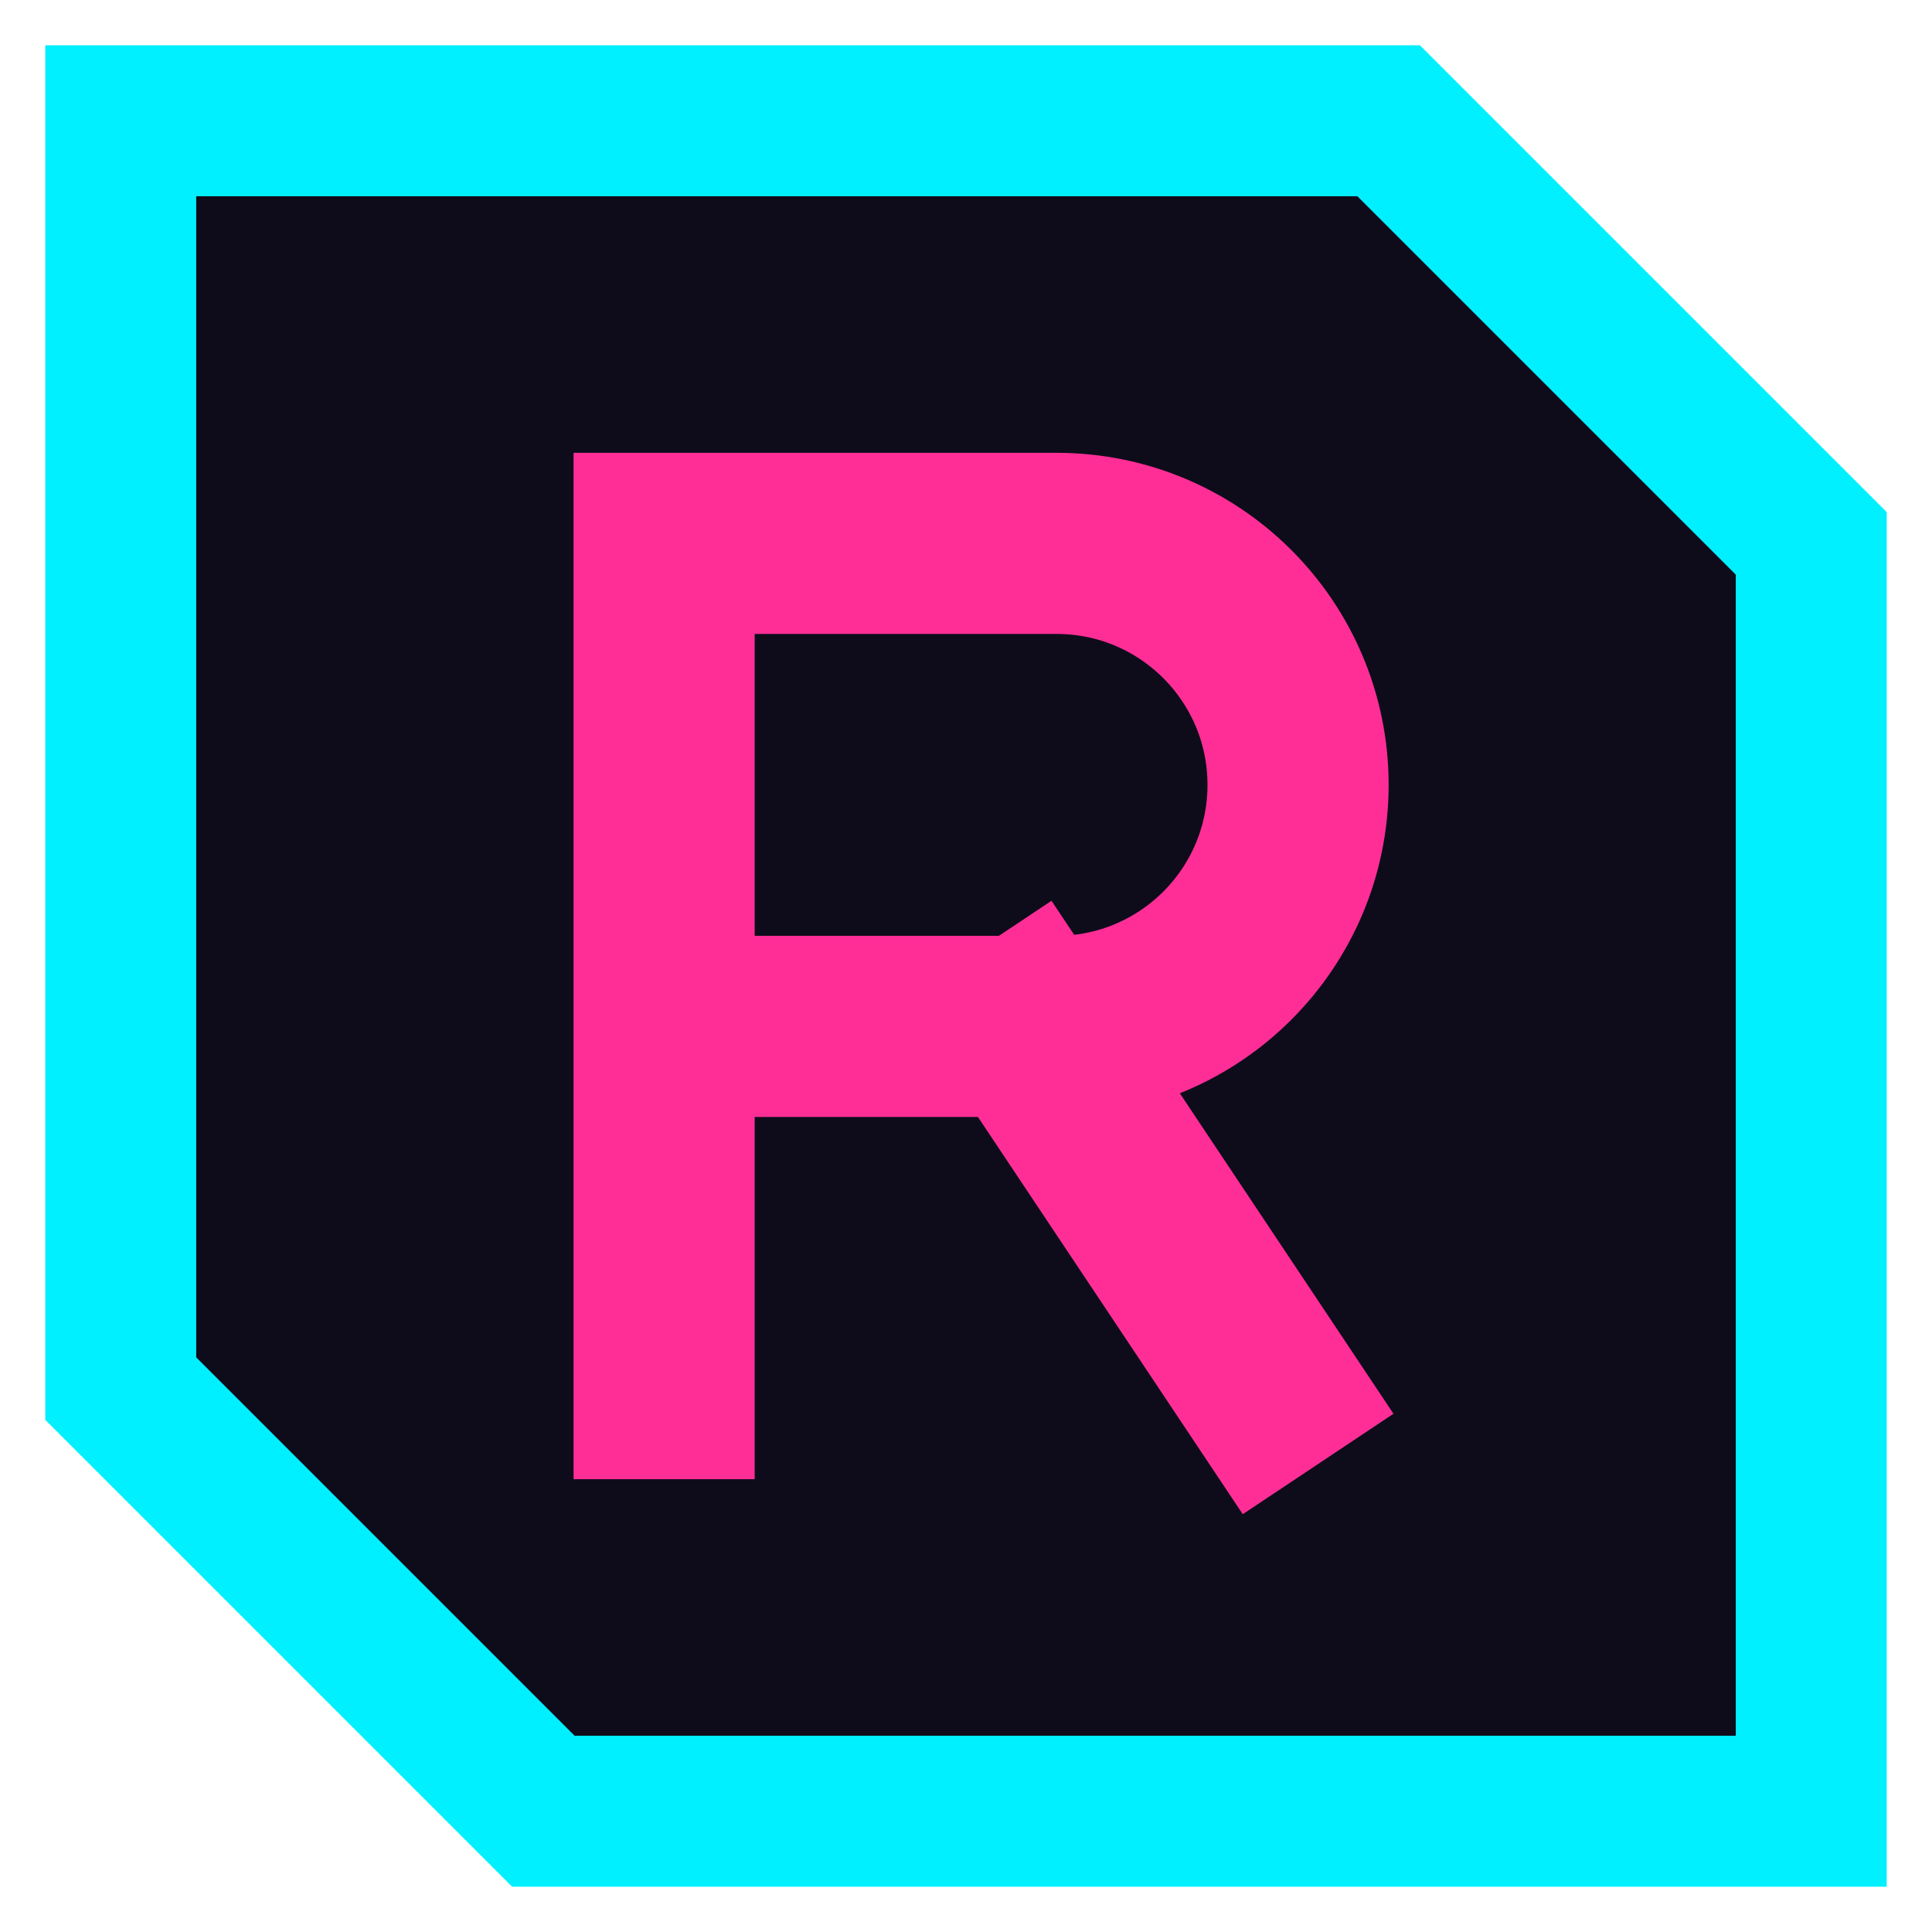
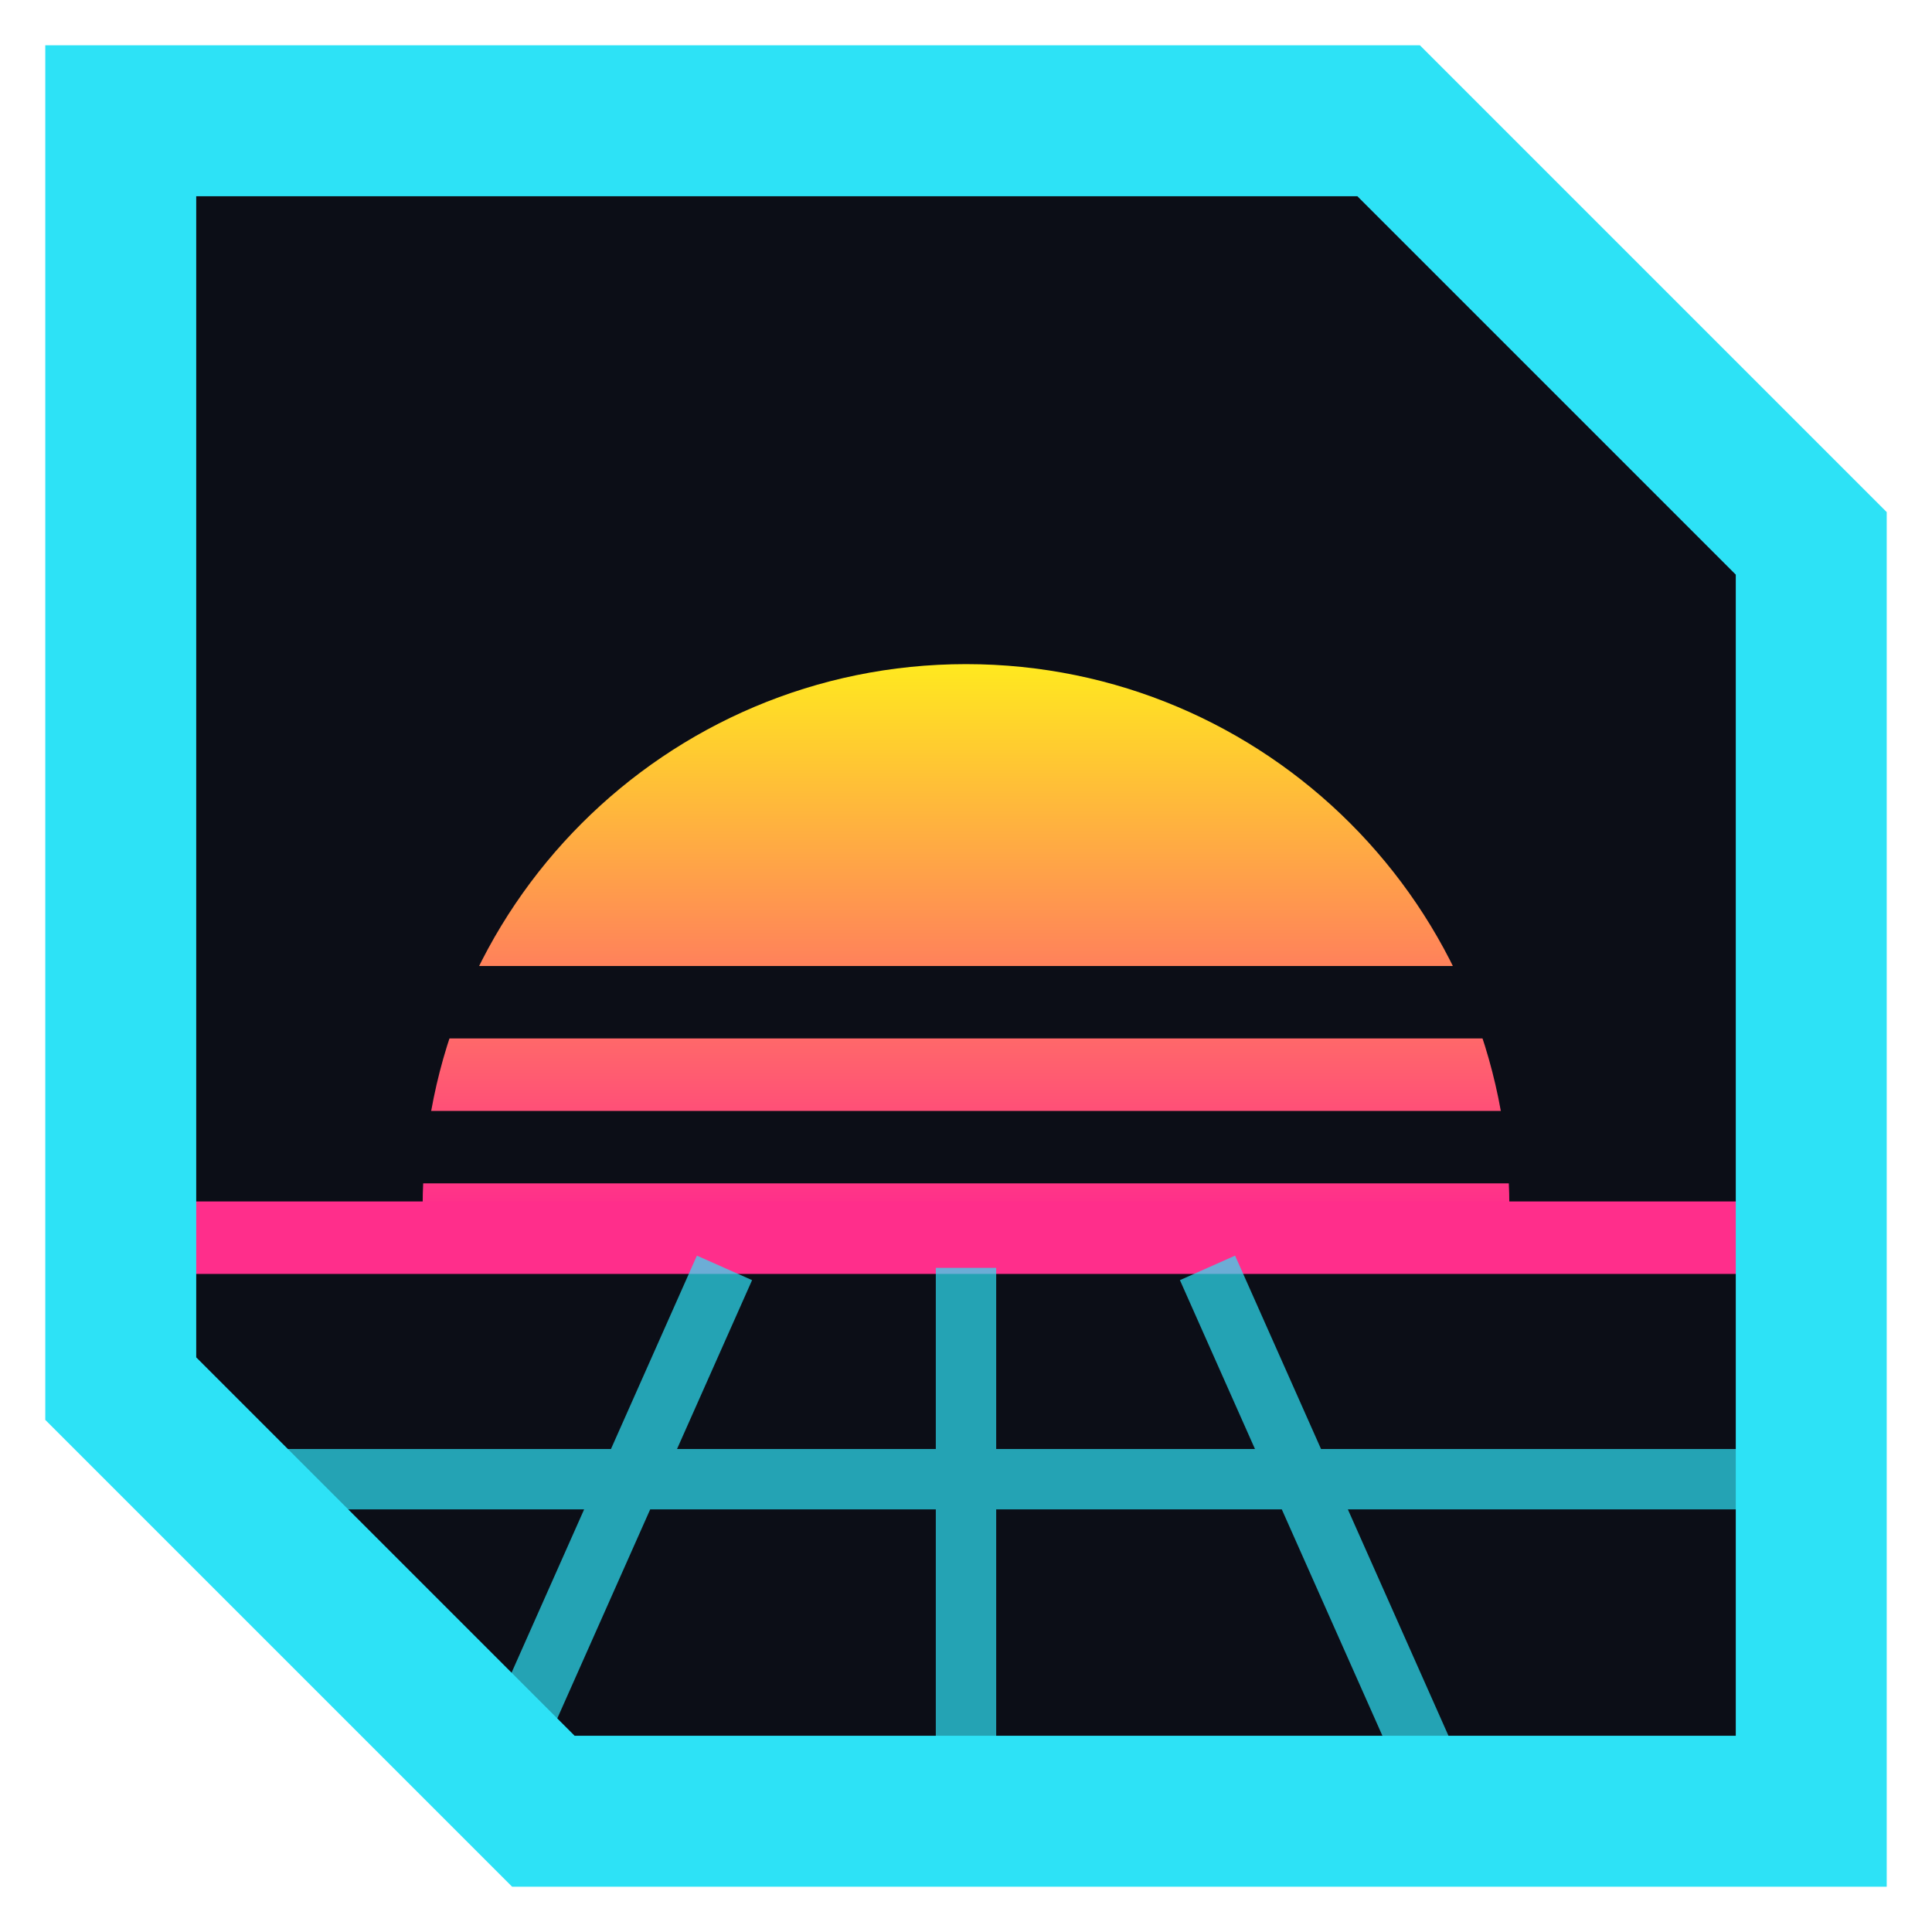
<svg xmlns="http://www.w3.org/2000/svg" viewBox="0 0 32 32">
-   <path d="M2 2h21l7 7v21H9l-7-7z" fill="#0e0c1a" stroke="#00f0ff" stroke-width="2.5" stroke-linejoin="miter" />
-   <path d="M11 23V9h6.5a4 4 0 0 1 0 8H11m6 0l4 6" fill="none" stroke="#ff2e97" stroke-width="3" stroke-linecap="square" />
+   <defs>
+     <linearGradient id="sun" x1="0" y1="0" x2="0" y2="1">
+       <stop offset="0" stop-color="#ffe91f" />
+       <stop offset="1" stop-color="#ff2e8b" />
+     </linearGradient>
+     <clipPath id="panel">
+       <path d="M2 2h21l7 7v21H9l-7-7z" />
+     </clipPath>
+   </defs>
+   <path d="M2 2h21l7 7v21H9l-7-7z" fill="#0c0e17" />
+   <g clip-path="url(#panel)">
+     <path d="M7 20a9 9 0 0 1 18 0z" fill="url(#sun)" />
+     <path d="M6 16h20v1.2H6zM6 18.4h20v1.2H6z" fill="#0c0e17" />
+     <path d="M2 20.5h28" stroke="#ff2e8b" stroke-width="1.2" />
+     <path d="M16 21v9M12 21l-4 9M20 21l4 9M2 24.5h28" stroke="#2de2f6" stroke-width="1" opacity=".7" />
+   </g>
+   <path d="M2 2h21l7 7v21H9l-7-7z" fill="none" stroke="#2de2f6" stroke-width="2.5" stroke-linejoin="miter" />
</svg>
